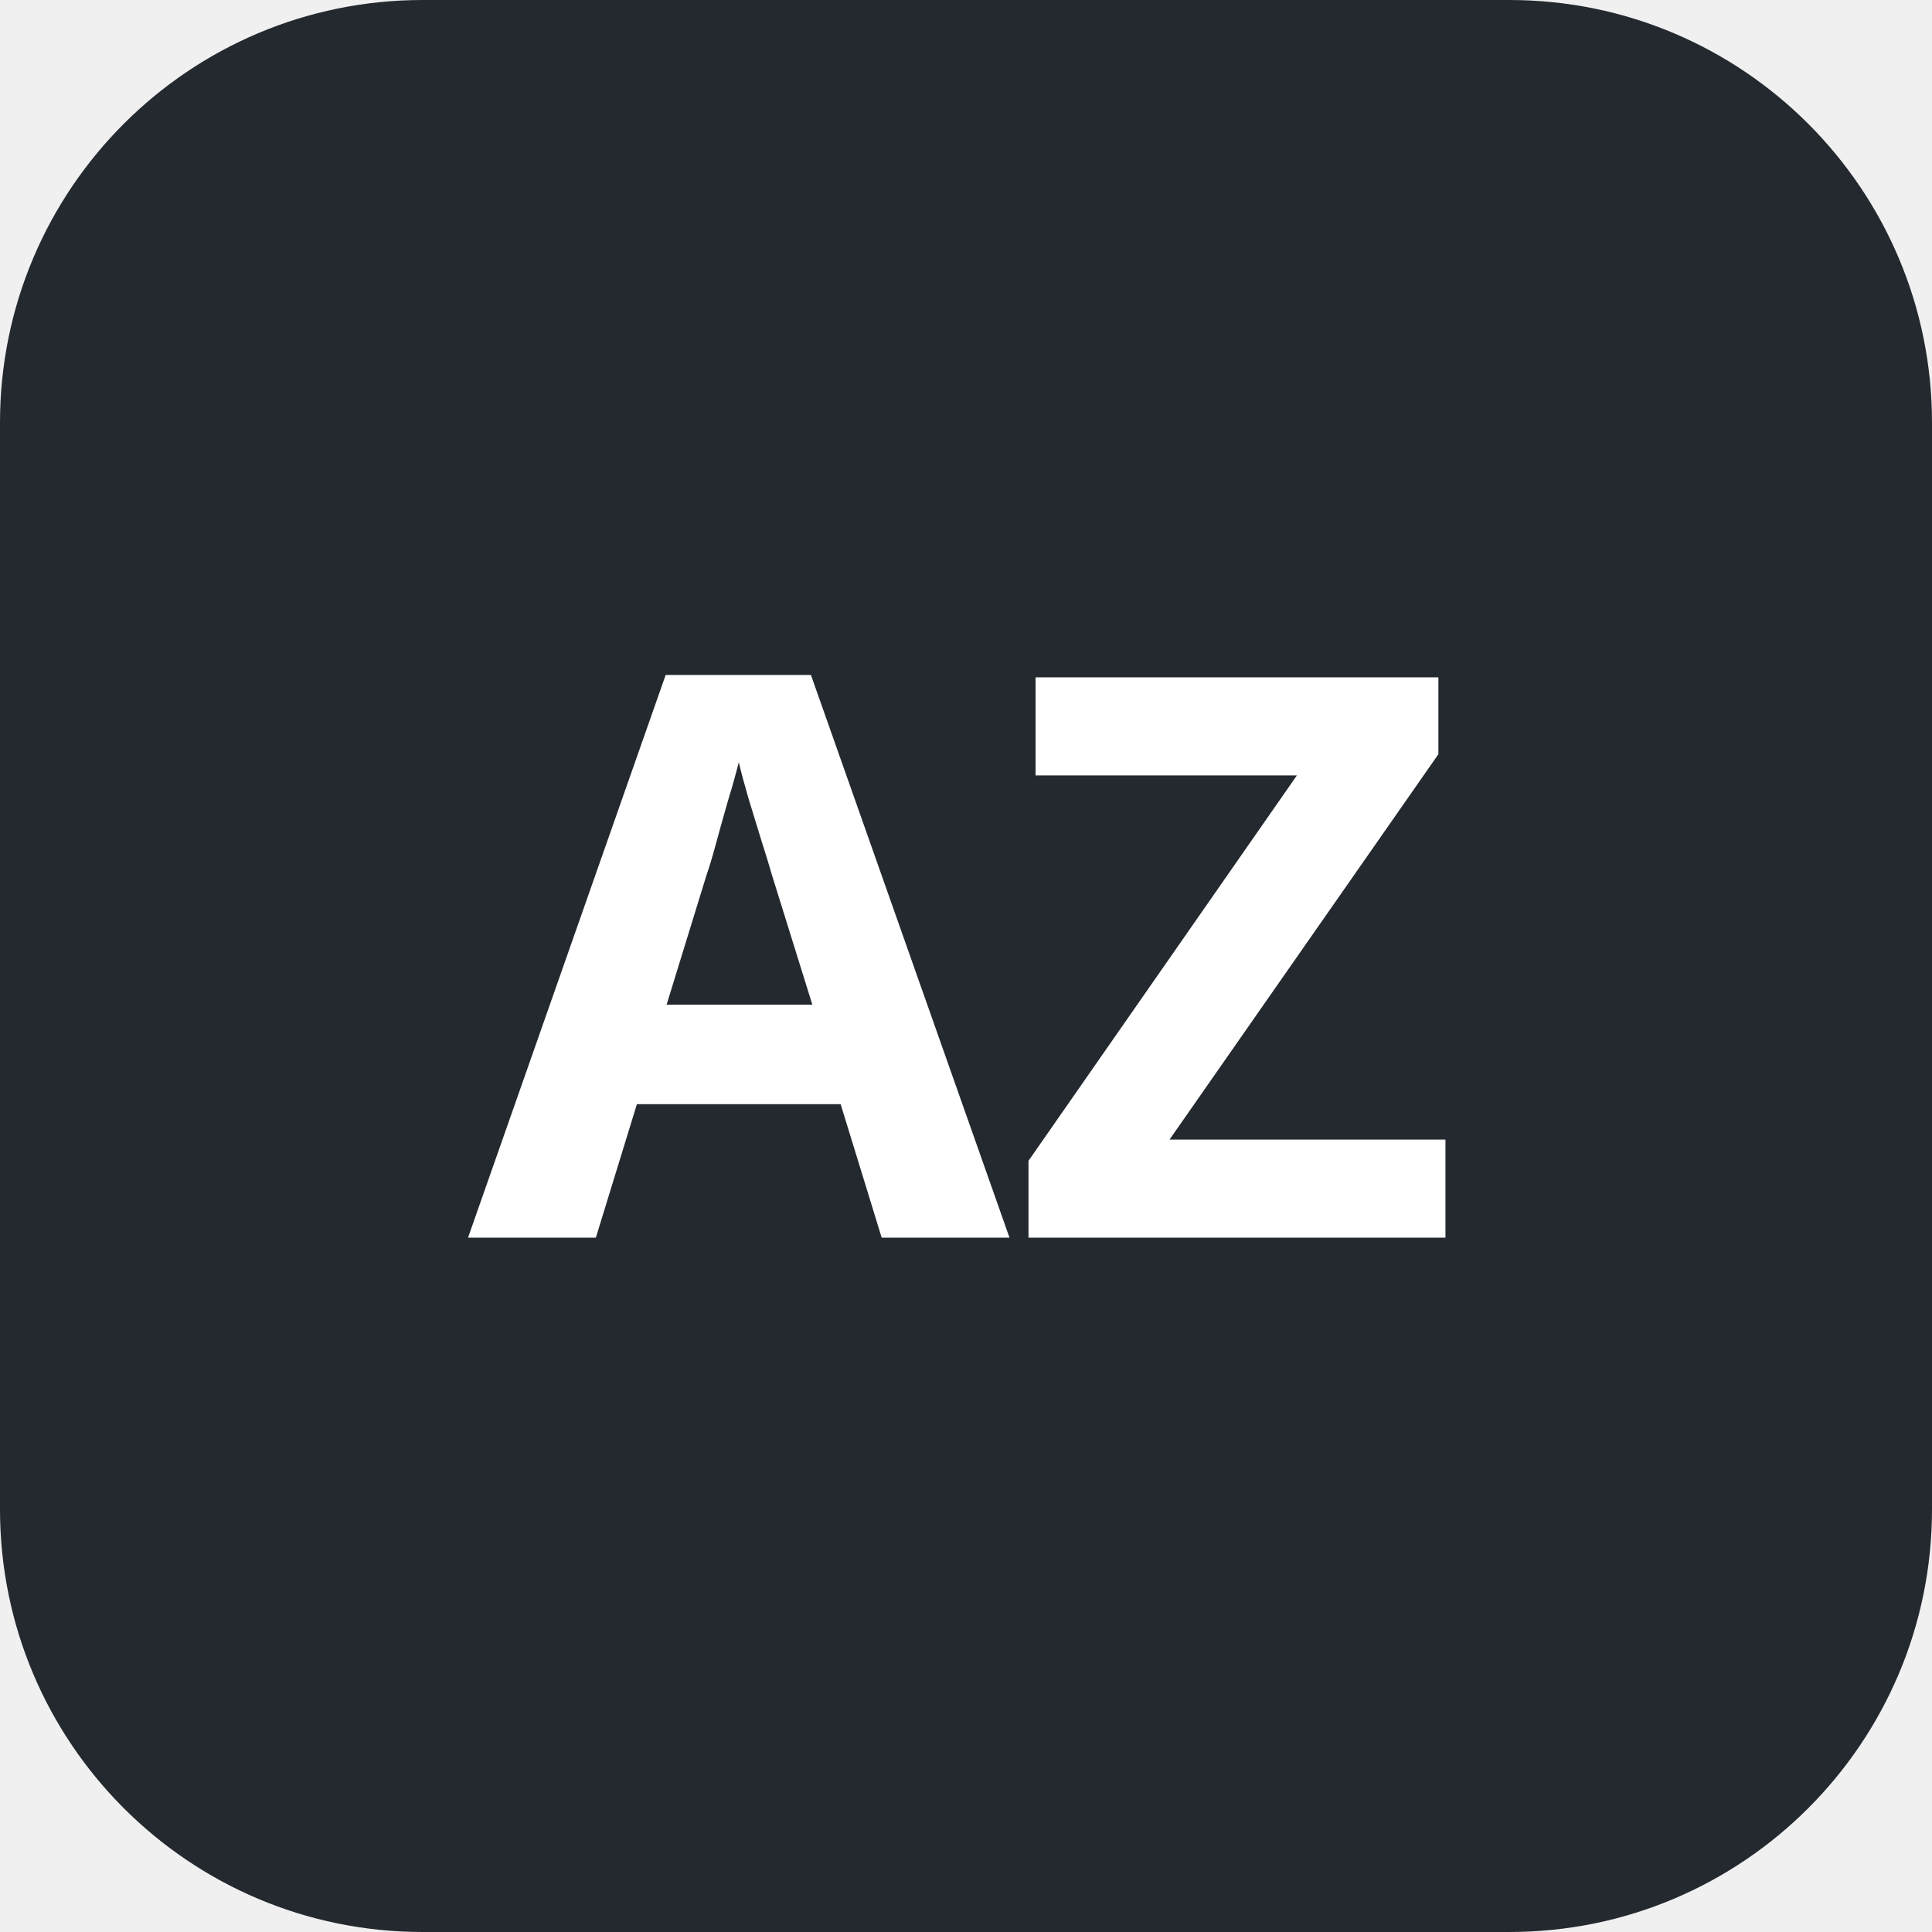
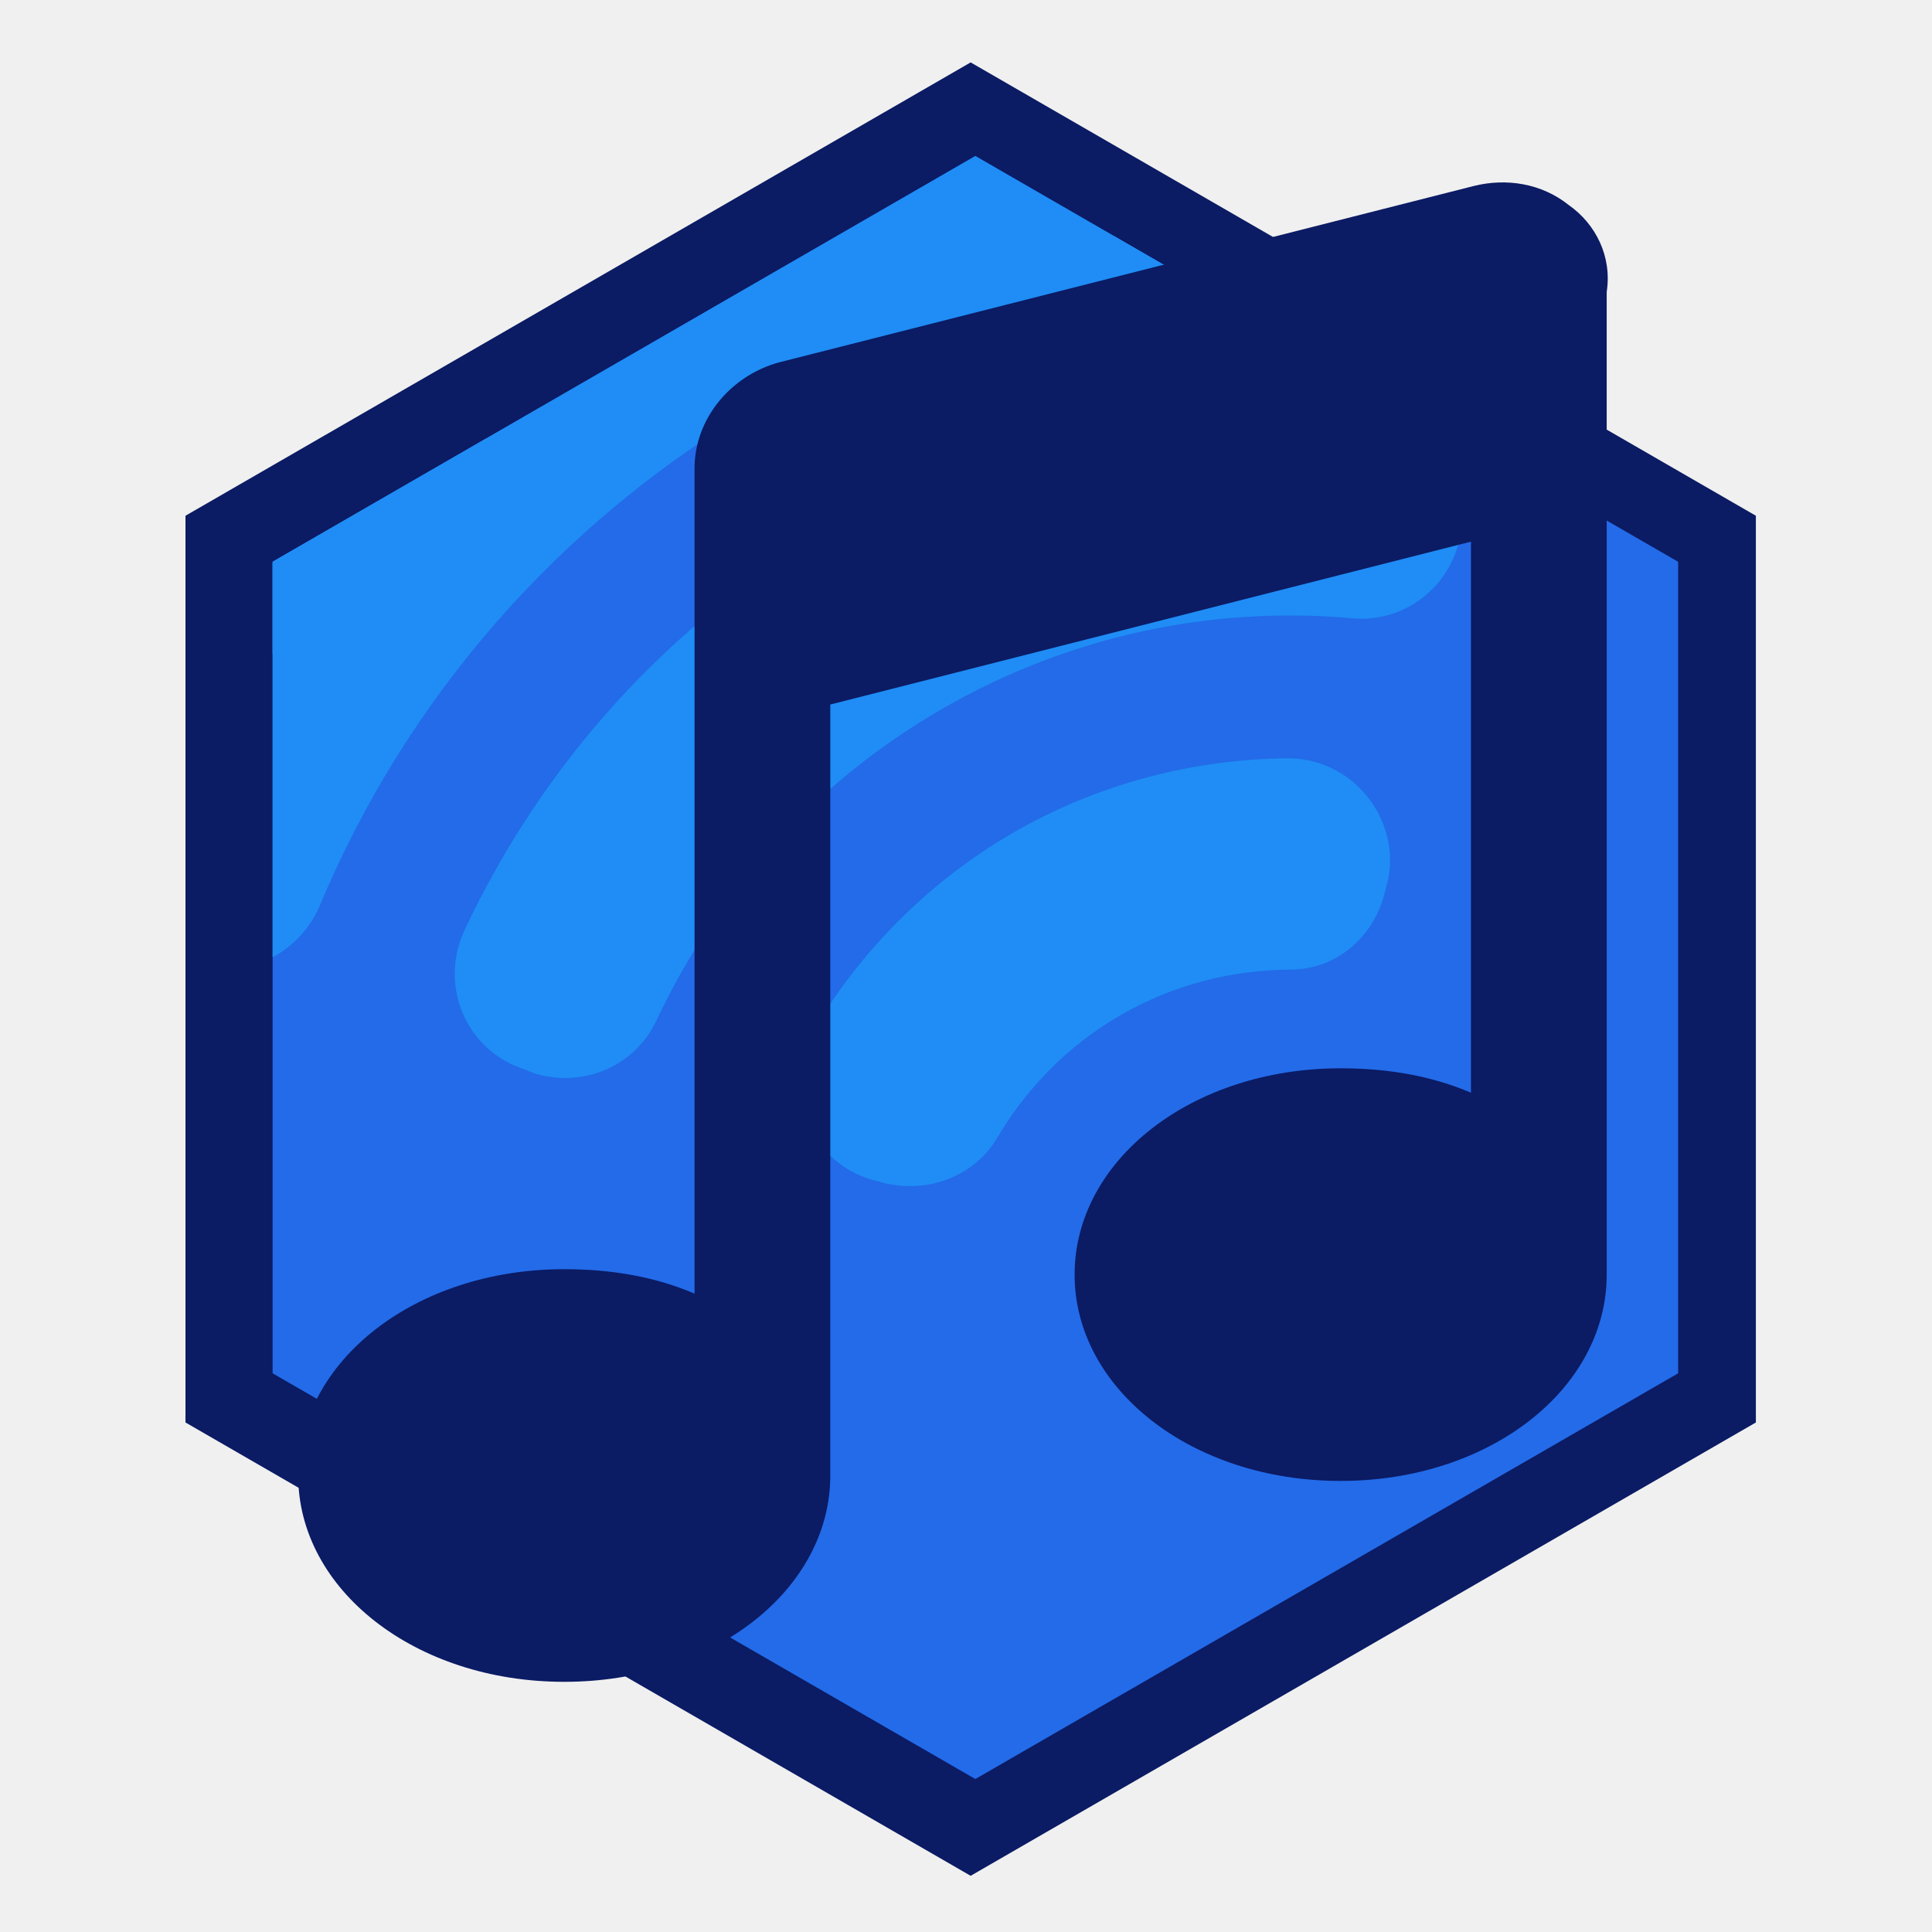
- <svg xmlns="http://www.w3.org/2000/svg" viewBox="0 0 64 64" role="img" aria-label="AzuraCast">
-   <rect width="64" height="64" rx="14" fill="#24292f" />
-   <text x="32" y="41" text-anchor="middle" font-family="sans-serif" font-size="26" font-weight="700" fill="#ffffff">AZ</text>
+ <svg xmlns="http://www.w3.org/2000/svg" role="img" viewBox="0 0 300 300" fill-rule="evenodd" clip-rule="evenodd" stroke-linejoin="round" stroke-miterlimit="2">
+   <defs>
+     <clipPath id="azuracast-1">
+       <path d="M179.56 37.8 288.27 100.56 288.27 226.09 179.56 288.85 70.86 226.09 70.86 100.56 179.56 37.8Z" />
+     </clipPath>
+     <linearGradient id="azuracast-2" x1="0" y1="0" x2="1" y2="0" gradientUnits="userSpaceOnUse" gradientTransform="matrix(-.29703,-250.696,250.696,-.29703,154.961,265.538)">
+       <stop offset="0" stop-color="rgb(35,107,233)" stop-opacity="1" />
+       <stop offset="1" stop-color="rgb(35,107,233)" stop-opacity="1" />
+     </linearGradient>
+   </defs>
+   <g transform="matrix(1.00519,0,0,1.00519,-20.5126,-.05031)">
+     <path d="M170.35 9.69 291.65 79.72 291.65 219.79 170.35 289.82 49.06 219.79 49.06 79.72 170.35 9.69Z" fill="rgb(11,27,100)" />
+   </g>
+   <g transform="matrix(1.00386,0,0,1.00386,-28.8032,-13.7162)">
+     <path d="M179.56 37.8 288.27 100.56 288.27 226.09 179.56 288.85 70.86 226.09 70.86 100.56 179.56 37.8Z" fill="rgb(11,27,100)" />
+     <g clip-path="url(#azuracast-1)">
+       <g transform="matrix(.996154,0,0,.996154,24.2572,24.5262)">
+         <rect x="10.15" y="-3.23" width="298.67" height="318.05" fill="url(#azuracast-2)" />
+       </g>
+       <g transform="matrix(.966105,-.242823,.242823,.966105,21.879,66.6834)">
+         <rect x="130.07" y="27.68" width="65.09" height="18.55" fill="rgb(31,141,245)" />
+       </g>
+       <g transform="matrix(.723065,-.6852,.6852,.723065,-67.9601,182.9)">
+         <rect x="130.07" y="27.68" width="65.09" height="18.55" fill="rgb(31,141,245)" />
+       </g>
+       <g transform="matrix(2.25046,-1.2993,1.2993,2.25046,903.322,-3286.42)">
+         <path d="M-882.7 1008.9C-887.5 1006.2-893.1 1004.6-899 1004.6-904.9 1004.6-910.5 1006.2-915.3 1008.9-918.6 1010.8-919.3 1015.4-916.7 1018.2L-916.3 1018.6C-914.4 1020.6-911.4 1021.2-909 1019.9-906 1018.2-902.6 1017.2-898.9 1017.2-895.2 1017.2-891.8 1018.2-888.8 1019.9-886.4 1021.3-883.4 1020.7-881.5 1018.6L-881.1 1018.2C-878.6 1015.4-879.3 1010.8-882.7 1008.9Z" fill="rgb(31,141,245)" fill-rule="nonzero" />
+         <path d="M-867.8 993.3C-876.6 987.1-887.4 983.5-899 983.5-910.6 983.5-921.3 987.1-930.2 993.3-933.2 995.4-933.7 999.6-931.2 1002.3L-930.9 1002.7C-928.8 1005-925.4 1005.4-922.9 1003.6-916.1 998.9-907.9 996.1-899 996.1-890.1 996.1-881.9 998.9-875.2 1003.6-872.7 1005.4-869.3 1005-867.2 1002.7L-866.9 1002.3C-864.4 999.7-864.9 995.4-867.8 993.3Z" fill="rgb(31,141,245)" fill-rule="nonzero" />
+         <path d="M-853.4 977.7C-866.1 968.1-881.9 962.4-899 962.4-916.1 962.4-931.9 968.1-944.6 977.7-947.4 979.9-947.9 984-945.5 986.6L-945.1 987C-943 989.4-939.4 989.6-936.9 987.7-926.4 979.7-913.2 975-899 975-884.8 975-871.7 979.7-861.1 987.7-858.6 989.6-855 989.4-852.9 987L-852.5 986.6C-850.2 984-850.6 979.9-853.4 977.7Z" fill="rgb(31,141,245)" fill-rule="nonzero" />
+       </g>
+     </g>
+   </g>
+   <g transform="matrix(4.21541,0,0,4.21541,-160.672,-94.2064)">
+     <path d="M95.9 29.9C94.9 29.1 93.6 28.9 92.4 29.2L66.8 35.7C65 36.2 63.7 37.8 63.7 39.6L63.7 70C62.3 69.4 60.7 69.1 58.9 69.1 53.4 69.1 49.1 72.5 49.1 76.7 49.1 80.9 53.4 84.3 58.9 84.3 64.4 84.3 68.7 80.9 68.7 76.7L68.7 48.3 92.3 42.3 92.3 62.6C90.9 62 89.3 61.7 87.5 61.7 82 61.7 77.7 65.1 77.7 69.3 77.7 73.5 82 76.9 87.5 76.9 93 76.9 97.3 73.5 97.3 69.3L97.3 33.1C97.5 31.8 96.9 30.6 95.9 29.9Z" fill="rgb(11,27,100)" fill-rule="nonzero" />
+   </g>
</svg>
